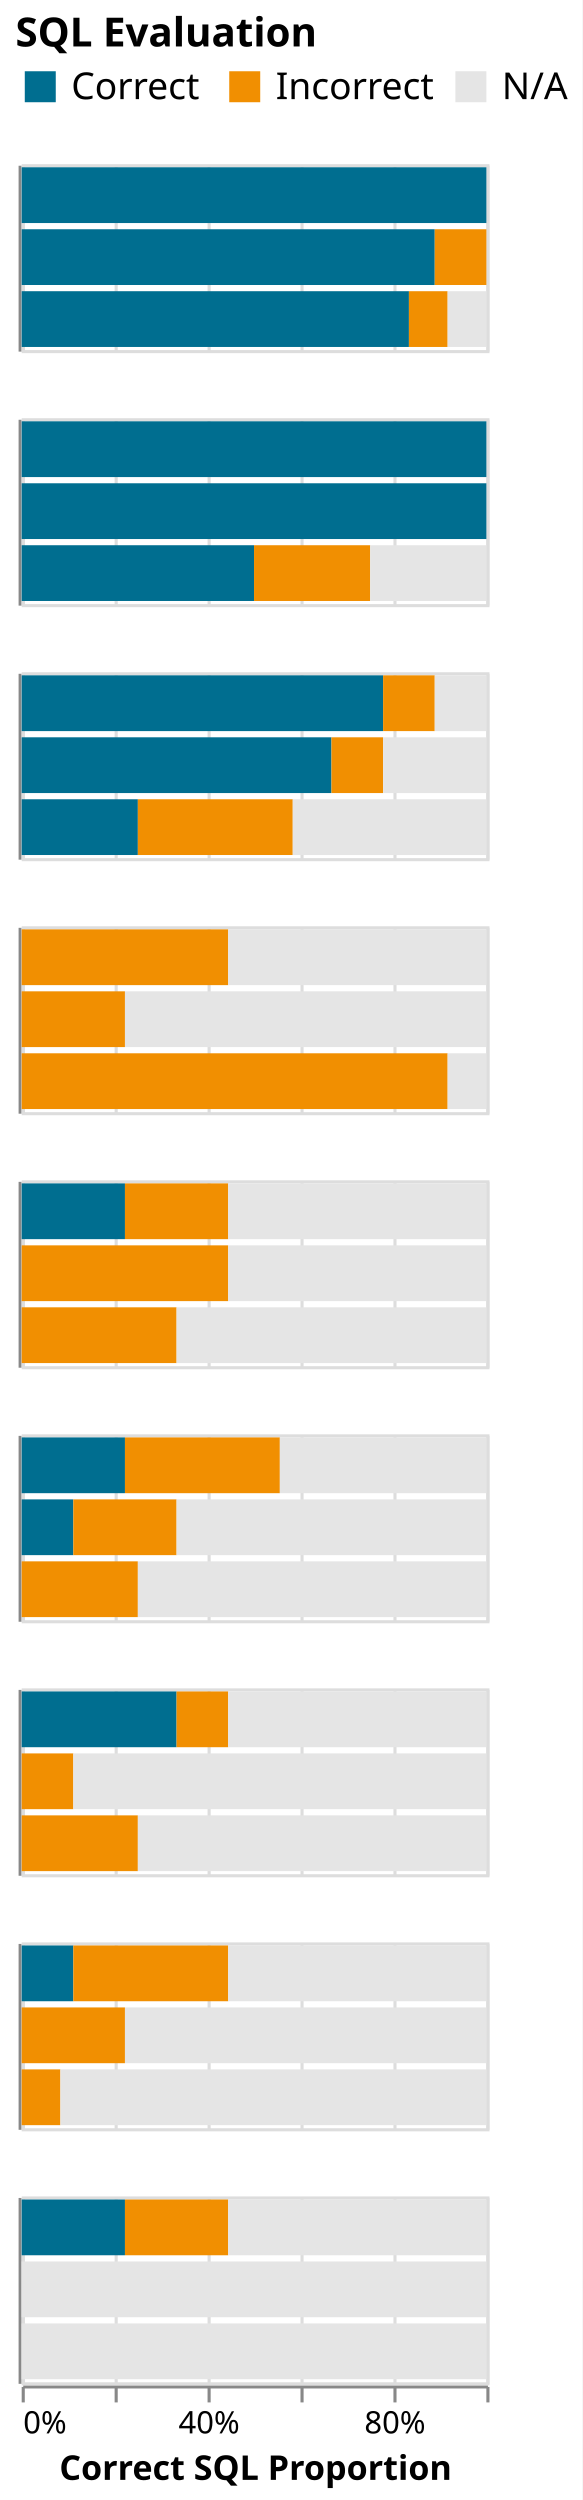
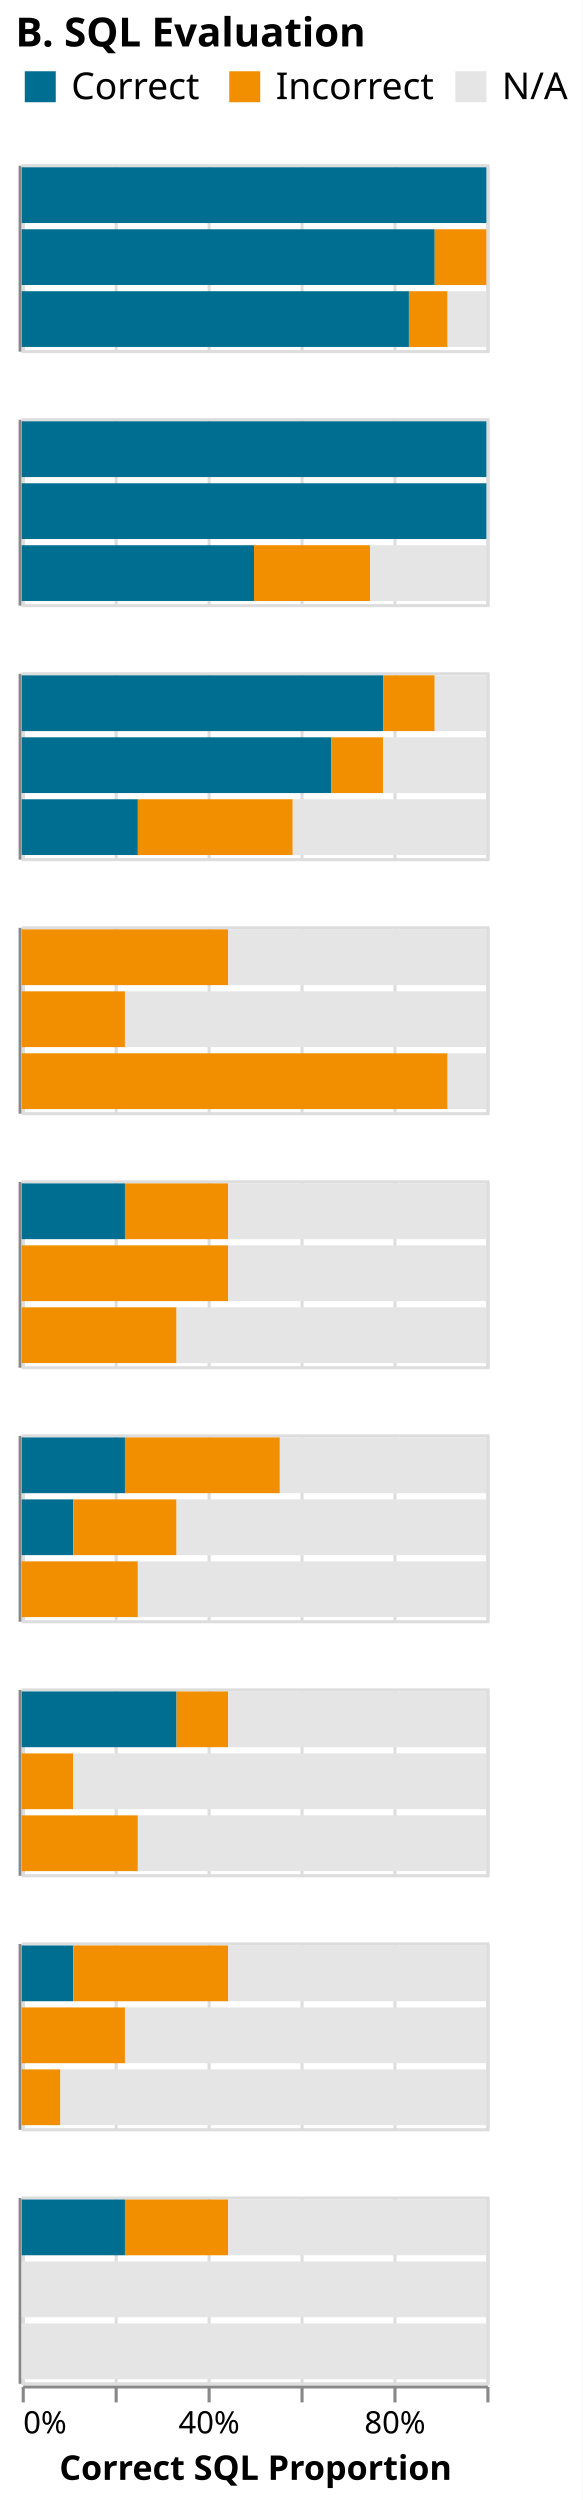
<svg xmlns="http://www.w3.org/2000/svg" version="1.1" class="marks" width="188" height="807" viewBox="0 0 188 807">
  <rect width="188" height="807" fill="white" />
  <g fill="none" stroke-miterlimit="10" transform="translate(7,53)">
    <g class="mark-group role-frame root" role="graphics-object" aria-roledescription="group mark container">
      <g transform="translate(0,0)">
        <path class="background" aria-hidden="true" d="M0,0h0v0h0Z" />
        <g>
          <g class="mark-group role-row-header row_header" role="graphics-object" aria-roledescription="group mark container">
            <g transform="translate(-1,0)">
              <path class="background" aria-hidden="true" d="M0,0h0v60h0Z" />
              <g>
                <g class="mark-group role-axis" role="graphics-symbol" aria-roledescription="axis" aria-label="Y-axis for a discrete scale with 3 values: Easy, Medium, Hard">
                  <g transform="translate(0.5,0.5)">
                    <path class="background" aria-hidden="true" d="M0,0h0v0h0Z" pointer-events="none" />
                    <g>
                      <g class="mark-rule role-axis-tick" pointer-events="none">
                        <line transform="translate(0,10)" x2="0" y2="0" stroke="#888" stroke-width="1" opacity="1" />
                        <line transform="translate(0,30)" x2="0" y2="0" stroke="#888" stroke-width="1" opacity="1" />
                        <line transform="translate(0,50)" x2="0" y2="0" stroke="#888" stroke-width="1" opacity="1" />
                      </g>
                      <g class="mark-rule role-axis-domain" pointer-events="none">
                        <line transform="translate(0,0)" x2="0" y2="60" stroke="#888" stroke-width="1" opacity="1" />
                      </g>
                    </g>
                    <path class="foreground" aria-hidden="true" d="" pointer-events="none" display="none" />
                  </g>
                </g>
              </g>
              <path class="foreground" aria-hidden="true" d="" display="none" />
            </g>
            <g transform="translate(-1,82)">
              <path class="background" aria-hidden="true" d="M0,0h0v60h0Z" />
              <g>
                <g class="mark-group role-axis" role="graphics-symbol" aria-roledescription="axis" aria-label="Y-axis for a discrete scale with 3 values: Easy, Medium, Hard">
                  <g transform="translate(0.5,0.5)">
                    <path class="background" aria-hidden="true" d="M0,0h0v0h0Z" pointer-events="none" />
                    <g>
                      <g class="mark-rule role-axis-tick" pointer-events="none">
                        <line transform="translate(0,10)" x2="0" y2="0" stroke="#888" stroke-width="1" opacity="1" />
                        <line transform="translate(0,30)" x2="0" y2="0" stroke="#888" stroke-width="1" opacity="1" />
                        <line transform="translate(0,50)" x2="0" y2="0" stroke="#888" stroke-width="1" opacity="1" />
                      </g>
                      <g class="mark-rule role-axis-domain" pointer-events="none">
                        <line transform="translate(0,0)" x2="0" y2="60" stroke="#888" stroke-width="1" opacity="1" />
                      </g>
                    </g>
                    <path class="foreground" aria-hidden="true" d="" pointer-events="none" display="none" />
                  </g>
                </g>
              </g>
              <path class="foreground" aria-hidden="true" d="" display="none" />
            </g>
            <g transform="translate(-1,164)">
              <path class="background" aria-hidden="true" d="M0,0h0v60h0Z" />
              <g>
                <g class="mark-group role-axis" role="graphics-symbol" aria-roledescription="axis" aria-label="Y-axis for a discrete scale with 3 values: Easy, Medium, Hard">
                  <g transform="translate(0.5,0.5)">
                    <path class="background" aria-hidden="true" d="M0,0h0v0h0Z" pointer-events="none" />
                    <g>
                      <g class="mark-rule role-axis-tick" pointer-events="none">
                        <line transform="translate(0,10)" x2="0" y2="0" stroke="#888" stroke-width="1" opacity="1" />
                        <line transform="translate(0,30)" x2="0" y2="0" stroke="#888" stroke-width="1" opacity="1" />
                        <line transform="translate(0,50)" x2="0" y2="0" stroke="#888" stroke-width="1" opacity="1" />
                      </g>
                      <g class="mark-rule role-axis-domain" pointer-events="none">
                        <line transform="translate(0,0)" x2="0" y2="60" stroke="#888" stroke-width="1" opacity="1" />
                      </g>
                    </g>
                    <path class="foreground" aria-hidden="true" d="" pointer-events="none" display="none" />
                  </g>
                </g>
              </g>
              <path class="foreground" aria-hidden="true" d="" display="none" />
            </g>
            <g transform="translate(-1,246)">
              <path class="background" aria-hidden="true" d="M0,0h0v60h0Z" />
              <g>
                <g class="mark-group role-axis" role="graphics-symbol" aria-roledescription="axis" aria-label="Y-axis for a discrete scale with 3 values: Easy, Medium, Hard">
                  <g transform="translate(0.5,0.5)">
                    <path class="background" aria-hidden="true" d="M0,0h0v0h0Z" pointer-events="none" />
                    <g>
                      <g class="mark-rule role-axis-tick" pointer-events="none">
                        <line transform="translate(0,10)" x2="0" y2="0" stroke="#888" stroke-width="1" opacity="1" />
                        <line transform="translate(0,30)" x2="0" y2="0" stroke="#888" stroke-width="1" opacity="1" />
                        <line transform="translate(0,50)" x2="0" y2="0" stroke="#888" stroke-width="1" opacity="1" />
                      </g>
                      <g class="mark-rule role-axis-domain" pointer-events="none">
                        <line transform="translate(0,0)" x2="0" y2="60" stroke="#888" stroke-width="1" opacity="1" />
                      </g>
                    </g>
                    <path class="foreground" aria-hidden="true" d="" pointer-events="none" display="none" />
                  </g>
                </g>
              </g>
              <path class="foreground" aria-hidden="true" d="" display="none" />
            </g>
            <g transform="translate(-1,328)">
              <path class="background" aria-hidden="true" d="M0,0h0v60h0Z" />
              <g>
                <g class="mark-group role-axis" role="graphics-symbol" aria-roledescription="axis" aria-label="Y-axis for a discrete scale with 3 values: Easy, Medium, Hard">
                  <g transform="translate(0.5,0.5)">
                    <path class="background" aria-hidden="true" d="M0,0h0v0h0Z" pointer-events="none" />
                    <g>
                      <g class="mark-rule role-axis-tick" pointer-events="none">
                        <line transform="translate(0,10)" x2="0" y2="0" stroke="#888" stroke-width="1" opacity="1" />
                        <line transform="translate(0,30)" x2="0" y2="0" stroke="#888" stroke-width="1" opacity="1" />
                        <line transform="translate(0,50)" x2="0" y2="0" stroke="#888" stroke-width="1" opacity="1" />
                      </g>
                      <g class="mark-rule role-axis-domain" pointer-events="none">
                        <line transform="translate(0,0)" x2="0" y2="60" stroke="#888" stroke-width="1" opacity="1" />
                      </g>
                    </g>
                    <path class="foreground" aria-hidden="true" d="" pointer-events="none" display="none" />
                  </g>
                </g>
              </g>
              <path class="foreground" aria-hidden="true" d="" display="none" />
            </g>
            <g transform="translate(-1,410)">
              <path class="background" aria-hidden="true" d="M0,0h0v60h0Z" />
              <g>
                <g class="mark-group role-axis" role="graphics-symbol" aria-roledescription="axis" aria-label="Y-axis for a discrete scale with 3 values: Easy, Medium, Hard">
                  <g transform="translate(0.5,0.5)">
                    <path class="background" aria-hidden="true" d="M0,0h0v0h0Z" pointer-events="none" />
                    <g>
                      <g class="mark-rule role-axis-tick" pointer-events="none">
                        <line transform="translate(0,10)" x2="0" y2="0" stroke="#888" stroke-width="1" opacity="1" />
                        <line transform="translate(0,30)" x2="0" y2="0" stroke="#888" stroke-width="1" opacity="1" />
                        <line transform="translate(0,50)" x2="0" y2="0" stroke="#888" stroke-width="1" opacity="1" />
                      </g>
                      <g class="mark-rule role-axis-domain" pointer-events="none">
                        <line transform="translate(0,0)" x2="0" y2="60" stroke="#888" stroke-width="1" opacity="1" />
                      </g>
                    </g>
                    <path class="foreground" aria-hidden="true" d="" pointer-events="none" display="none" />
                  </g>
                </g>
              </g>
              <path class="foreground" aria-hidden="true" d="" display="none" />
            </g>
            <g transform="translate(-1,492)">
              <path class="background" aria-hidden="true" d="M0,0h0v60h0Z" />
              <g>
                <g class="mark-group role-axis" role="graphics-symbol" aria-roledescription="axis" aria-label="Y-axis for a discrete scale with 3 values: Easy, Medium, Hard">
                  <g transform="translate(0.5,0.5)">
                    <path class="background" aria-hidden="true" d="M0,0h0v0h0Z" pointer-events="none" />
                    <g>
                      <g class="mark-rule role-axis-tick" pointer-events="none">
                        <line transform="translate(0,10)" x2="0" y2="0" stroke="#888" stroke-width="1" opacity="1" />
                        <line transform="translate(0,30)" x2="0" y2="0" stroke="#888" stroke-width="1" opacity="1" />
                        <line transform="translate(0,50)" x2="0" y2="0" stroke="#888" stroke-width="1" opacity="1" />
                      </g>
                      <g class="mark-rule role-axis-domain" pointer-events="none">
                        <line transform="translate(0,0)" x2="0" y2="60" stroke="#888" stroke-width="1" opacity="1" />
                      </g>
                    </g>
                    <path class="foreground" aria-hidden="true" d="" pointer-events="none" display="none" />
                  </g>
                </g>
              </g>
              <path class="foreground" aria-hidden="true" d="" display="none" />
            </g>
            <g transform="translate(-1,574)">
              <path class="background" aria-hidden="true" d="M0,0h0v60h0Z" />
              <g>
                <g class="mark-group role-axis" role="graphics-symbol" aria-roledescription="axis" aria-label="Y-axis for a discrete scale with 3 values: Easy, Medium, Hard">
                  <g transform="translate(0.5,0.5)">
                    <path class="background" aria-hidden="true" d="M0,0h0v0h0Z" pointer-events="none" />
                    <g>
                      <g class="mark-rule role-axis-tick" pointer-events="none">
                        <line transform="translate(0,10)" x2="0" y2="0" stroke="#888" stroke-width="1" opacity="1" />
                        <line transform="translate(0,30)" x2="0" y2="0" stroke="#888" stroke-width="1" opacity="1" />
                        <line transform="translate(0,50)" x2="0" y2="0" stroke="#888" stroke-width="1" opacity="1" />
                      </g>
                      <g class="mark-rule role-axis-domain" pointer-events="none">
                        <line transform="translate(0,0)" x2="0" y2="60" stroke="#888" stroke-width="1" opacity="1" />
                      </g>
                    </g>
                    <path class="foreground" aria-hidden="true" d="" pointer-events="none" display="none" />
                  </g>
                </g>
              </g>
              <path class="foreground" aria-hidden="true" d="" display="none" />
            </g>
            <g transform="translate(-1,656)">
              <path class="background" aria-hidden="true" d="M0,0h0v60h0Z" />
              <g>
                <g class="mark-group role-axis" role="graphics-symbol" aria-roledescription="axis" aria-label="Y-axis for a discrete scale with 3 values: Easy, Medium, Hard">
                  <g transform="translate(0.5,0.5)">
                    <path class="background" aria-hidden="true" d="M0,0h0v0h0Z" pointer-events="none" />
                    <g>
                      <g class="mark-rule role-axis-tick" pointer-events="none">
                        <line transform="translate(0,10)" x2="0" y2="0" stroke="#888" stroke-width="1" opacity="1" />
                        <line transform="translate(0,30)" x2="0" y2="0" stroke="#888" stroke-width="1" opacity="1" />
                        <line transform="translate(0,50)" x2="0" y2="0" stroke="#888" stroke-width="1" opacity="1" />
                      </g>
                      <g class="mark-rule role-axis-domain" pointer-events="none">
                        <line transform="translate(0,0)" x2="0" y2="60" stroke="#888" stroke-width="1" opacity="1" />
                      </g>
                    </g>
                    <path class="foreground" aria-hidden="true" d="" pointer-events="none" display="none" />
                  </g>
                </g>
              </g>
              <path class="foreground" aria-hidden="true" d="" display="none" />
            </g>
          </g>
          <g class="mark-group role-column-footer column_footer" role="graphics-object" aria-roledescription="group mark container">
            <g transform="translate(0,717)">
              <path class="background" aria-hidden="true" d="M0,0h150v0h-150Z" />
              <g>
                <g class="mark-group role-axis" role="graphics-symbol" aria-roledescription="axis" aria-label="X-axis titled 'Correct SQL Proportion' for a linear scale with values from 0% to 100%">
                  <g transform="translate(0.5,0.5)">
                    <path class="background" aria-hidden="true" d="M0,0h0v0h0Z" pointer-events="none" />
                    <g>
                      <g class="mark-rule role-axis-tick" pointer-events="none">
                        <line transform="translate(0,0)" x2="0" y2="5" stroke="#888" stroke-width="1" opacity="1" />
                        <line transform="translate(30,0)" x2="0" y2="5" stroke="#888" stroke-width="1" opacity="1" />
                        <line transform="translate(60,0)" x2="0" y2="5" stroke="#888" stroke-width="1" opacity="1" />
                        <line transform="translate(90,0)" x2="0" y2="5" stroke="#888" stroke-width="1" opacity="1" />
                        <line transform="translate(120,0)" x2="0" y2="5" stroke="#888" stroke-width="1" opacity="1" />
                        <line transform="translate(150,0)" x2="0" y2="5" stroke="#888" stroke-width="1" opacity="1" />
                      </g>
                      <g class="mark-text role-axis-label" pointer-events="none">
                        <text text-anchor="start" transform="translate(0,15)" font-family="sans-serif" font-size="10px" fill="#000" opacity="1">0%</text>
                        <text text-anchor="middle" transform="translate(30,15)" font-family="sans-serif" font-size="10px" fill="#000" opacity="0">20%</text>
                        <text text-anchor="middle" transform="translate(60,15)" font-family="sans-serif" font-size="10px" fill="#000" opacity="1">40%</text>
                        <text text-anchor="middle" transform="translate(90,15)" font-family="sans-serif" font-size="10px" fill="#000" opacity="0">60%</text>
                        <text text-anchor="middle" transform="translate(120,15)" font-family="sans-serif" font-size="10px" fill="#000" opacity="1">80%</text>
                        <text text-anchor="end" transform="translate(150,15)" font-family="sans-serif" font-size="10px" fill="#000" opacity="0">100%</text>
                      </g>
                      <g class="mark-rule role-axis-domain" pointer-events="none">
                        <line transform="translate(0,0)" x2="150" y2="0" stroke="#888" stroke-width="1" opacity="1" />
                      </g>
                      <g class="mark-text role-axis-title" pointer-events="none">
                        <text text-anchor="middle" transform="translate(75,30)" font-family="sans-serif" font-size="11px" font-weight="bold" fill="#000" opacity="1">Correct SQL Proportion</text>
                      </g>
                    </g>
                    <path class="foreground" aria-hidden="true" d="" pointer-events="none" display="none" />
                  </g>
                </g>
              </g>
              <path class="foreground" aria-hidden="true" d="" display="none" />
            </g>
          </g>
          <g class="mark-group role-scope cell" role="graphics-object" aria-roledescription="group mark container">
            <g transform="translate(0,0)">
              <path class="background" aria-hidden="true" d="M0.5,0.5h150v60h-150Z" stroke="#ddd" />
              <g>
                <g class="mark-group role-axis" aria-hidden="true">
                  <g transform="translate(0.5,60.5)">
                    <path class="background" aria-hidden="true" d="M0,0h0v0h0Z" pointer-events="none" />
                    <g>
                      <g class="mark-rule role-axis-grid" pointer-events="none">
                        <line transform="translate(0,0)" x2="0" y2="-60" stroke="#ddd" stroke-width="1" opacity="1" />
                        <line transform="translate(30,0)" x2="0" y2="-60" stroke="#ddd" stroke-width="1" opacity="1" />
                        <line transform="translate(60,0)" x2="0" y2="-60" stroke="#ddd" stroke-width="1" opacity="1" />
                        <line transform="translate(90,0)" x2="0" y2="-60" stroke="#ddd" stroke-width="1" opacity="1" />
                        <line transform="translate(120,0)" x2="0" y2="-60" stroke="#ddd" stroke-width="1" opacity="1" />
                        <line transform="translate(150,0)" x2="0" y2="-60" stroke="#ddd" stroke-width="1" opacity="1" />
                      </g>
                    </g>
                    <path class="foreground" aria-hidden="true" d="" pointer-events="none" display="none" />
                  </g>
                </g>
                <g class="mark-rect role-mark child_marks" role="graphics-object" aria-roledescription="rect mark container">
                  <path aria-label="Correct SQL Proportion: 100%; difficulty: Easy; sql_evaluation: Correct" role="graphics-symbol" aria-roledescription="bar" d="M0,1h150v18h-150Z" fill="#006e90" opacity="1" />
                  <path aria-label="Correct SQL Proportion: 83%; difficulty: Hard; sql_evaluation: Correct" role="graphics-symbol" aria-roledescription="bar" d="M0,41h125v18h-125Z" fill="#006e90" opacity="1" />
                  <path aria-label="Correct SQL Proportion: 8%; difficulty: Hard; sql_evaluation: Incorrect" role="graphics-symbol" aria-roledescription="bar" d="M125,41h12.5v18h-12.5Z" fill="#f18f01" opacity="1" />
                  <path aria-label="Correct SQL Proportion: 8%; difficulty: Hard; sql_evaluation: N/A" role="graphics-symbol" aria-roledescription="bar" d="M137.5,41h12.5v18h-12.5Z" fill="#e5e5e5" opacity="1" />
                  <path aria-label="Correct SQL Proportion: 89%; difficulty: Medium; sql_evaluation: Correct" role="graphics-symbol" aria-roledescription="bar" d="M0,21h133.333v18h-133.333Z" fill="#006e90" opacity="1" />
                  <path aria-label="Correct SQL Proportion: 11%; difficulty: Medium; sql_evaluation: Incorrect" role="graphics-symbol" aria-roledescription="bar" d="M133.333,21h16.667v18h-16.667Z" fill="#f18f01" opacity="1" />
                </g>
              </g>
              <path class="foreground" aria-hidden="true" d="" display="none" />
            </g>
            <g transform="translate(0,82)">
              <path class="background" aria-hidden="true" d="M0.5,0.5h150v60h-150Z" stroke="#ddd" />
              <g>
                <g class="mark-group role-axis" aria-hidden="true">
                  <g transform="translate(0.5,60.5)">
                    <path class="background" aria-hidden="true" d="M0,0h0v0h0Z" pointer-events="none" />
                    <g>
                      <g class="mark-rule role-axis-grid" pointer-events="none">
                        <line transform="translate(0,0)" x2="0" y2="-60" stroke="#ddd" stroke-width="1" opacity="1" />
                        <line transform="translate(30,0)" x2="0" y2="-60" stroke="#ddd" stroke-width="1" opacity="1" />
                        <line transform="translate(60,0)" x2="0" y2="-60" stroke="#ddd" stroke-width="1" opacity="1" />
                        <line transform="translate(90,0)" x2="0" y2="-60" stroke="#ddd" stroke-width="1" opacity="1" />
                        <line transform="translate(120,0)" x2="0" y2="-60" stroke="#ddd" stroke-width="1" opacity="1" />
                        <line transform="translate(150,0)" x2="0" y2="-60" stroke="#ddd" stroke-width="1" opacity="1" />
                      </g>
                    </g>
                    <path class="foreground" aria-hidden="true" d="" pointer-events="none" display="none" />
                  </g>
                </g>
                <g class="mark-rect role-mark child_marks" role="graphics-object" aria-roledescription="rect mark container">
                  <path aria-label="Correct SQL Proportion: 100%; difficulty: Easy; sql_evaluation: Correct" role="graphics-symbol" aria-roledescription="bar" d="M0,1h150v18h-150Z" fill="#006e90" opacity="1" />
                  <path aria-label="Correct SQL Proportion: 50%; difficulty: Hard; sql_evaluation: Correct" role="graphics-symbol" aria-roledescription="bar" d="M0,41h75v18h-75Z" fill="#006e90" opacity="1" />
                  <path aria-label="Correct SQL Proportion: 25%; difficulty: Hard; sql_evaluation: Incorrect" role="graphics-symbol" aria-roledescription="bar" d="M75,41h37.5v18h-37.5Z" fill="#f18f01" opacity="1" />
                  <path aria-label="Correct SQL Proportion: 25%; difficulty: Hard; sql_evaluation: N/A" role="graphics-symbol" aria-roledescription="bar" d="M112.5,41h37.5v18h-37.5Z" fill="#e5e5e5" opacity="1" />
                  <path aria-label="Correct SQL Proportion: 100%; difficulty: Medium; sql_evaluation: Correct" role="graphics-symbol" aria-roledescription="bar" d="M0,21h150v18h-150Z" fill="#006e90" opacity="1" />
                </g>
              </g>
              <path class="foreground" aria-hidden="true" d="" display="none" />
            </g>
            <g transform="translate(0,164)">
              <path class="background" aria-hidden="true" d="M0.5,0.5h150v60h-150Z" stroke="#ddd" />
              <g>
                <g class="mark-group role-axis" aria-hidden="true">
                  <g transform="translate(0.5,60.5)">
                    <path class="background" aria-hidden="true" d="M0,0h0v0h0Z" pointer-events="none" />
                    <g>
                      <g class="mark-rule role-axis-grid" pointer-events="none">
                        <line transform="translate(0,0)" x2="0" y2="-60" stroke="#ddd" stroke-width="1" opacity="1" />
                        <line transform="translate(30,0)" x2="0" y2="-60" stroke="#ddd" stroke-width="1" opacity="1" />
                        <line transform="translate(60,0)" x2="0" y2="-60" stroke="#ddd" stroke-width="1" opacity="1" />
                        <line transform="translate(90,0)" x2="0" y2="-60" stroke="#ddd" stroke-width="1" opacity="1" />
                        <line transform="translate(120,0)" x2="0" y2="-60" stroke="#ddd" stroke-width="1" opacity="1" />
                        <line transform="translate(150,0)" x2="0" y2="-60" stroke="#ddd" stroke-width="1" opacity="1" />
                      </g>
                    </g>
                    <path class="foreground" aria-hidden="true" d="" pointer-events="none" display="none" />
                  </g>
                </g>
                <g class="mark-rect role-mark child_marks" role="graphics-object" aria-roledescription="rect mark container">
                  <path aria-label="Correct SQL Proportion: 78%; difficulty: Easy; sql_evaluation: Correct" role="graphics-symbol" aria-roledescription="bar" d="M0,1h116.667v18h-116.667Z" fill="#006e90" opacity="1" />
                  <path aria-label="Correct SQL Proportion: 11%; difficulty: Easy; sql_evaluation: Incorrect" role="graphics-symbol" aria-roledescription="bar" d="M116.667,1h16.667v18h-16.667Z" fill="#f18f01" opacity="1" />
                  <path aria-label="Correct SQL Proportion: 11%; difficulty: Easy; sql_evaluation: N/A" role="graphics-symbol" aria-roledescription="bar" d="M133.333,1h16.667v18h-16.667Z" fill="#e5e5e5" opacity="1" />
                  <path aria-label="Correct SQL Proportion: 25%; difficulty: Hard; sql_evaluation: Correct" role="graphics-symbol" aria-roledescription="bar" d="M0,41h37.5v18h-37.5Z" fill="#006e90" opacity="1" />
                  <path aria-label="Correct SQL Proportion: 33%; difficulty: Hard; sql_evaluation: Incorrect" role="graphics-symbol" aria-roledescription="bar" d="M37.5,41h50v18h-50Z" fill="#f18f01" opacity="1" />
                  <path aria-label="Correct SQL Proportion: 42%; difficulty: Hard; sql_evaluation: N/A" role="graphics-symbol" aria-roledescription="bar" d="M87.5,41h62.5v18h-62.5Z" fill="#e5e5e5" opacity="1" />
                  <path aria-label="Correct SQL Proportion: 67%; difficulty: Medium; sql_evaluation: Correct" role="graphics-symbol" aria-roledescription="bar" d="M0,21h100v18h-100Z" fill="#006e90" opacity="1" />
                  <path aria-label="Correct SQL Proportion: 11%; difficulty: Medium; sql_evaluation: Incorrect" role="graphics-symbol" aria-roledescription="bar" d="M100,21h16.667v18h-16.667Z" fill="#f18f01" opacity="1" />
                  <path aria-label="Correct SQL Proportion: 22%; difficulty: Medium; sql_evaluation: N/A" role="graphics-symbol" aria-roledescription="bar" d="M116.667,21h33.333v18h-33.333Z" fill="#e5e5e5" opacity="1" />
                </g>
              </g>
              <path class="foreground" aria-hidden="true" d="" display="none" />
            </g>
            <g transform="translate(0,246)">
              <path class="background" aria-hidden="true" d="M0.5,0.5h150v60h-150Z" stroke="#ddd" />
              <g>
                <g class="mark-group role-axis" aria-hidden="true">
                  <g transform="translate(0.5,60.5)">
                    <path class="background" aria-hidden="true" d="M0,0h0v0h0Z" pointer-events="none" />
                    <g>
                      <g class="mark-rule role-axis-grid" pointer-events="none">
                        <line transform="translate(0,0)" x2="0" y2="-60" stroke="#ddd" stroke-width="1" opacity="1" />
                        <line transform="translate(30,0)" x2="0" y2="-60" stroke="#ddd" stroke-width="1" opacity="1" />
                        <line transform="translate(60,0)" x2="0" y2="-60" stroke="#ddd" stroke-width="1" opacity="1" />
                        <line transform="translate(90,0)" x2="0" y2="-60" stroke="#ddd" stroke-width="1" opacity="1" />
                        <line transform="translate(120,0)" x2="0" y2="-60" stroke="#ddd" stroke-width="1" opacity="1" />
                        <line transform="translate(150,0)" x2="0" y2="-60" stroke="#ddd" stroke-width="1" opacity="1" />
                      </g>
                    </g>
                    <path class="foreground" aria-hidden="true" d="" pointer-events="none" display="none" />
                  </g>
                </g>
                <g class="mark-rect role-mark child_marks" role="graphics-object" aria-roledescription="rect mark container">
                  <path aria-label="Correct SQL Proportion: 44%; difficulty: Easy; sql_evaluation: Incorrect" role="graphics-symbol" aria-roledescription="bar" d="M0,1h66.667v18h-66.667Z" fill="#f18f01" opacity="1" />
                  <path aria-label="Correct SQL Proportion: 56%; difficulty: Easy; sql_evaluation: N/A" role="graphics-symbol" aria-roledescription="bar" d="M66.667,1h83.333v18h-83.333Z" fill="#e5e5e5" opacity="1" />
                  <path aria-label="Correct SQL Proportion: 92%; difficulty: Hard; sql_evaluation: Incorrect" role="graphics-symbol" aria-roledescription="bar" d="M0,41h137.5v18h-137.5Z" fill="#f18f01" opacity="1" />
                  <path aria-label="Correct SQL Proportion: 8%; difficulty: Hard; sql_evaluation: N/A" role="graphics-symbol" aria-roledescription="bar" d="M137.5,41h12.5v18h-12.5Z" fill="#e5e5e5" opacity="1" />
                  <path aria-label="Correct SQL Proportion: 22%; difficulty: Medium; sql_evaluation: Incorrect" role="graphics-symbol" aria-roledescription="bar" d="M0,21h33.333v18h-33.333Z" fill="#f18f01" opacity="1" />
                  <path aria-label="Correct SQL Proportion: 78%; difficulty: Medium; sql_evaluation: N/A" role="graphics-symbol" aria-roledescription="bar" d="M33.333,21h116.667v18h-116.667Z" fill="#e5e5e5" opacity="1" />
                </g>
              </g>
              <path class="foreground" aria-hidden="true" d="" display="none" />
            </g>
            <g transform="translate(0,328)">
              <path class="background" aria-hidden="true" d="M0.5,0.5h150v60h-150Z" stroke="#ddd" />
              <g>
                <g class="mark-group role-axis" aria-hidden="true">
                  <g transform="translate(0.5,60.5)">
                    <path class="background" aria-hidden="true" d="M0,0h0v0h0Z" pointer-events="none" />
                    <g>
                      <g class="mark-rule role-axis-grid" pointer-events="none">
                        <line transform="translate(0,0)" x2="0" y2="-60" stroke="#ddd" stroke-width="1" opacity="1" />
                        <line transform="translate(30,0)" x2="0" y2="-60" stroke="#ddd" stroke-width="1" opacity="1" />
                        <line transform="translate(60,0)" x2="0" y2="-60" stroke="#ddd" stroke-width="1" opacity="1" />
                        <line transform="translate(90,0)" x2="0" y2="-60" stroke="#ddd" stroke-width="1" opacity="1" />
                        <line transform="translate(120,0)" x2="0" y2="-60" stroke="#ddd" stroke-width="1" opacity="1" />
                        <line transform="translate(150,0)" x2="0" y2="-60" stroke="#ddd" stroke-width="1" opacity="1" />
                      </g>
                    </g>
                    <path class="foreground" aria-hidden="true" d="" pointer-events="none" display="none" />
                  </g>
                </g>
                <g class="mark-rect role-mark child_marks" role="graphics-object" aria-roledescription="rect mark container">
                  <path aria-label="Correct SQL Proportion: 22%; difficulty: Easy; sql_evaluation: Correct" role="graphics-symbol" aria-roledescription="bar" d="M0,1h33.333v18h-33.333Z" fill="#006e90" opacity="1" />
                  <path aria-label="Correct SQL Proportion: 22%; difficulty: Easy; sql_evaluation: Incorrect" role="graphics-symbol" aria-roledescription="bar" d="M33.333,1h33.333v18h-33.333Z" fill="#f18f01" opacity="1" />
                  <path aria-label="Correct SQL Proportion: 56%; difficulty: Easy; sql_evaluation: N/A" role="graphics-symbol" aria-roledescription="bar" d="M66.667,1h83.333v18h-83.333Z" fill="#e5e5e5" opacity="1" />
                  <path aria-label="Correct SQL Proportion: 33%; difficulty: Hard; sql_evaluation: Incorrect" role="graphics-symbol" aria-roledescription="bar" d="M0,41h50v18h-50Z" fill="#f18f01" opacity="1" />
                  <path aria-label="Correct SQL Proportion: 67%; difficulty: Hard; sql_evaluation: N/A" role="graphics-symbol" aria-roledescription="bar" d="M50,41h100v18h-100Z" fill="#e5e5e5" opacity="1" />
                  <path aria-label="Correct SQL Proportion: 44%; difficulty: Medium; sql_evaluation: Incorrect" role="graphics-symbol" aria-roledescription="bar" d="M0,21h66.667v18h-66.667Z" fill="#f18f01" opacity="1" />
                  <path aria-label="Correct SQL Proportion: 56%; difficulty: Medium; sql_evaluation: N/A" role="graphics-symbol" aria-roledescription="bar" d="M66.667,21h83.333v18h-83.333Z" fill="#e5e5e5" opacity="1" />
                </g>
              </g>
              <path class="foreground" aria-hidden="true" d="" display="none" />
            </g>
            <g transform="translate(0,410)">
              <path class="background" aria-hidden="true" d="M0.5,0.5h150v60h-150Z" stroke="#ddd" />
              <g>
                <g class="mark-group role-axis" aria-hidden="true">
                  <g transform="translate(0.5,60.5)">
                    <path class="background" aria-hidden="true" d="M0,0h0v0h0Z" pointer-events="none" />
                    <g>
                      <g class="mark-rule role-axis-grid" pointer-events="none">
                        <line transform="translate(0,0)" x2="0" y2="-60" stroke="#ddd" stroke-width="1" opacity="1" />
                        <line transform="translate(30,0)" x2="0" y2="-60" stroke="#ddd" stroke-width="1" opacity="1" />
                        <line transform="translate(60,0)" x2="0" y2="-60" stroke="#ddd" stroke-width="1" opacity="1" />
                        <line transform="translate(90,0)" x2="0" y2="-60" stroke="#ddd" stroke-width="1" opacity="1" />
                        <line transform="translate(120,0)" x2="0" y2="-60" stroke="#ddd" stroke-width="1" opacity="1" />
                        <line transform="translate(150,0)" x2="0" y2="-60" stroke="#ddd" stroke-width="1" opacity="1" />
                      </g>
                    </g>
                    <path class="foreground" aria-hidden="true" d="" pointer-events="none" display="none" />
                  </g>
                </g>
                <g class="mark-rect role-mark child_marks" role="graphics-object" aria-roledescription="rect mark container">
                  <path aria-label="Correct SQL Proportion: 22%; difficulty: Easy; sql_evaluation: Correct" role="graphics-symbol" aria-roledescription="bar" d="M0,1h33.333v18h-33.333Z" fill="#006e90" opacity="1" />
                  <path aria-label="Correct SQL Proportion: 33%; difficulty: Easy; sql_evaluation: Incorrect" role="graphics-symbol" aria-roledescription="bar" d="M33.333,1h50v18h-50Z" fill="#f18f01" opacity="1" />
                  <path aria-label="Correct SQL Proportion: 44%; difficulty: Easy; sql_evaluation: N/A" role="graphics-symbol" aria-roledescription="bar" d="M83.333,1h66.667v18h-66.667Z" fill="#e5e5e5" opacity="1" />
                  <path aria-label="Correct SQL Proportion: 25%; difficulty: Hard; sql_evaluation: Incorrect" role="graphics-symbol" aria-roledescription="bar" d="M0,41h37.5v18h-37.5Z" fill="#f18f01" opacity="1" />
                  <path aria-label="Correct SQL Proportion: 75%; difficulty: Hard; sql_evaluation: N/A" role="graphics-symbol" aria-roledescription="bar" d="M37.5,41h112.5v18h-112.5Z" fill="#e5e5e5" opacity="1" />
                  <path aria-label="Correct SQL Proportion: 11%; difficulty: Medium; sql_evaluation: Correct" role="graphics-symbol" aria-roledescription="bar" d="M0,21h16.667v18h-16.667Z" fill="#006e90" opacity="1" />
                  <path aria-label="Correct SQL Proportion: 22%; difficulty: Medium; sql_evaluation: Incorrect" role="graphics-symbol" aria-roledescription="bar" d="M16.667,21h33.333v18h-33.333Z" fill="#f18f01" opacity="1" />
                  <path aria-label="Correct SQL Proportion: 67%; difficulty: Medium; sql_evaluation: N/A" role="graphics-symbol" aria-roledescription="bar" d="M50,21h100v18h-100Z" fill="#e5e5e5" opacity="1" />
                </g>
              </g>
              <path class="foreground" aria-hidden="true" d="" display="none" />
            </g>
            <g transform="translate(0,492)">
              <path class="background" aria-hidden="true" d="M0.5,0.5h150v60h-150Z" stroke="#ddd" />
              <g>
                <g class="mark-group role-axis" aria-hidden="true">
                  <g transform="translate(0.5,60.5)">
                    <path class="background" aria-hidden="true" d="M0,0h0v0h0Z" pointer-events="none" />
                    <g>
                      <g class="mark-rule role-axis-grid" pointer-events="none">
                        <line transform="translate(0,0)" x2="0" y2="-60" stroke="#ddd" stroke-width="1" opacity="1" />
                        <line transform="translate(30,0)" x2="0" y2="-60" stroke="#ddd" stroke-width="1" opacity="1" />
                        <line transform="translate(60,0)" x2="0" y2="-60" stroke="#ddd" stroke-width="1" opacity="1" />
                        <line transform="translate(90,0)" x2="0" y2="-60" stroke="#ddd" stroke-width="1" opacity="1" />
                        <line transform="translate(120,0)" x2="0" y2="-60" stroke="#ddd" stroke-width="1" opacity="1" />
                        <line transform="translate(150,0)" x2="0" y2="-60" stroke="#ddd" stroke-width="1" opacity="1" />
                      </g>
                    </g>
                    <path class="foreground" aria-hidden="true" d="" pointer-events="none" display="none" />
                  </g>
                </g>
                <g class="mark-rect role-mark child_marks" role="graphics-object" aria-roledescription="rect mark container">
                  <path aria-label="Correct SQL Proportion: 33%; difficulty: Easy; sql_evaluation: Correct" role="graphics-symbol" aria-roledescription="bar" d="M0,1h50v18h-50Z" fill="#006e90" opacity="1" />
                  <path aria-label="Correct SQL Proportion: 11%; difficulty: Easy; sql_evaluation: Incorrect" role="graphics-symbol" aria-roledescription="bar" d="M50,1h16.667v18h-16.667Z" fill="#f18f01" opacity="1" />
                  <path aria-label="Correct SQL Proportion: 56%; difficulty: Easy; sql_evaluation: N/A" role="graphics-symbol" aria-roledescription="bar" d="M66.667,1h83.333v18h-83.333Z" fill="#e5e5e5" opacity="1" />
                  <path aria-label="Correct SQL Proportion: 25%; difficulty: Hard; sql_evaluation: Incorrect" role="graphics-symbol" aria-roledescription="bar" d="M0,41h37.5v18h-37.5Z" fill="#f18f01" opacity="1" />
                  <path aria-label="Correct SQL Proportion: 75%; difficulty: Hard; sql_evaluation: N/A" role="graphics-symbol" aria-roledescription="bar" d="M37.5,41h112.5v18h-112.5Z" fill="#e5e5e5" opacity="1" />
                  <path aria-label="Correct SQL Proportion: 11%; difficulty: Medium; sql_evaluation: Incorrect" role="graphics-symbol" aria-roledescription="bar" d="M0,21h16.667v18h-16.667Z" fill="#f18f01" opacity="1" />
                  <path aria-label="Correct SQL Proportion: 89%; difficulty: Medium; sql_evaluation: N/A" role="graphics-symbol" aria-roledescription="bar" d="M16.667,21h133.333v18h-133.333Z" fill="#e5e5e5" opacity="1" />
                </g>
              </g>
              <path class="foreground" aria-hidden="true" d="" display="none" />
            </g>
            <g transform="translate(0,574)">
              <path class="background" aria-hidden="true" d="M0.5,0.5h150v60h-150Z" stroke="#ddd" />
              <g>
                <g class="mark-group role-axis" aria-hidden="true">
                  <g transform="translate(0.5,60.5)">
                    <path class="background" aria-hidden="true" d="M0,0h0v0h0Z" pointer-events="none" />
                    <g>
                      <g class="mark-rule role-axis-grid" pointer-events="none">
                        <line transform="translate(0,0)" x2="0" y2="-60" stroke="#ddd" stroke-width="1" opacity="1" />
                        <line transform="translate(30,0)" x2="0" y2="-60" stroke="#ddd" stroke-width="1" opacity="1" />
                        <line transform="translate(60,0)" x2="0" y2="-60" stroke="#ddd" stroke-width="1" opacity="1" />
                        <line transform="translate(90,0)" x2="0" y2="-60" stroke="#ddd" stroke-width="1" opacity="1" />
                        <line transform="translate(120,0)" x2="0" y2="-60" stroke="#ddd" stroke-width="1" opacity="1" />
                        <line transform="translate(150,0)" x2="0" y2="-60" stroke="#ddd" stroke-width="1" opacity="1" />
                      </g>
                    </g>
                    <path class="foreground" aria-hidden="true" d="" pointer-events="none" display="none" />
                  </g>
                </g>
                <g class="mark-rect role-mark child_marks" role="graphics-object" aria-roledescription="rect mark container">
                  <path aria-label="Correct SQL Proportion: 11%; difficulty: Easy; sql_evaluation: Correct" role="graphics-symbol" aria-roledescription="bar" d="M0,1h16.667v18h-16.667Z" fill="#006e90" opacity="1" />
                  <path aria-label="Correct SQL Proportion: 33%; difficulty: Easy; sql_evaluation: Incorrect" role="graphics-symbol" aria-roledescription="bar" d="M16.667,1h50v18h-50Z" fill="#f18f01" opacity="1" />
                  <path aria-label="Correct SQL Proportion: 56%; difficulty: Easy; sql_evaluation: N/A" role="graphics-symbol" aria-roledescription="bar" d="M66.667,1h83.333v18h-83.333Z" fill="#e5e5e5" opacity="1" />
                  <path aria-label="Correct SQL Proportion: 8%; difficulty: Hard; sql_evaluation: Incorrect" role="graphics-symbol" aria-roledescription="bar" d="M0,41h12.5v18h-12.5Z" fill="#f18f01" opacity="1" />
                  <path aria-label="Correct SQL Proportion: 92%; difficulty: Hard; sql_evaluation: N/A" role="graphics-symbol" aria-roledescription="bar" d="M12.5,41h137.5v18h-137.5Z" fill="#e5e5e5" opacity="1" />
                  <path aria-label="Correct SQL Proportion: 22%; difficulty: Medium; sql_evaluation: Incorrect" role="graphics-symbol" aria-roledescription="bar" d="M0,21h33.333v18h-33.333Z" fill="#f18f01" opacity="1" />
                  <path aria-label="Correct SQL Proportion: 78%; difficulty: Medium; sql_evaluation: N/A" role="graphics-symbol" aria-roledescription="bar" d="M33.333,21h116.667v18h-116.667Z" fill="#e5e5e5" opacity="1" />
                </g>
              </g>
              <path class="foreground" aria-hidden="true" d="" display="none" />
            </g>
            <g transform="translate(0,656)">
              <path class="background" aria-hidden="true" d="M0.5,0.5h150v60h-150Z" stroke="#ddd" />
              <g>
                <g class="mark-group role-axis" aria-hidden="true">
                  <g transform="translate(0.5,60.5)">
                    <path class="background" aria-hidden="true" d="M0,0h0v0h0Z" pointer-events="none" />
                    <g>
                      <g class="mark-rule role-axis-grid" pointer-events="none">
                        <line transform="translate(0,0)" x2="0" y2="-60" stroke="#ddd" stroke-width="1" opacity="1" />
                        <line transform="translate(30,0)" x2="0" y2="-60" stroke="#ddd" stroke-width="1" opacity="1" />
                        <line transform="translate(60,0)" x2="0" y2="-60" stroke="#ddd" stroke-width="1" opacity="1" />
                        <line transform="translate(90,0)" x2="0" y2="-60" stroke="#ddd" stroke-width="1" opacity="1" />
                        <line transform="translate(120,0)" x2="0" y2="-60" stroke="#ddd" stroke-width="1" opacity="1" />
                        <line transform="translate(150,0)" x2="0" y2="-60" stroke="#ddd" stroke-width="1" opacity="1" />
                      </g>
                    </g>
                    <path class="foreground" aria-hidden="true" d="" pointer-events="none" display="none" />
                  </g>
                </g>
                <g class="mark-rect role-mark child_marks" role="graphics-object" aria-roledescription="rect mark container">
                  <path aria-label="Correct SQL Proportion: 22%; difficulty: Easy; sql_evaluation: Correct" role="graphics-symbol" aria-roledescription="bar" d="M0,1h33.333v18h-33.333Z" fill="#006e90" opacity="1" />
                  <path aria-label="Correct SQL Proportion: 22%; difficulty: Easy; sql_evaluation: Incorrect" role="graphics-symbol" aria-roledescription="bar" d="M33.333,1h33.333v18h-33.333Z" fill="#f18f01" opacity="1" />
                  <path aria-label="Correct SQL Proportion: 56%; difficulty: Easy; sql_evaluation: N/A" role="graphics-symbol" aria-roledescription="bar" d="M66.667,1h83.333v18h-83.333Z" fill="#e5e5e5" opacity="1" />
                  <path aria-label="Correct SQL Proportion: 100%; difficulty: Hard; sql_evaluation: N/A" role="graphics-symbol" aria-roledescription="bar" d="M0,41h150v18h-150Z" fill="#e5e5e5" opacity="1" />
                  <path aria-label="Correct SQL Proportion: 100%; difficulty: Medium; sql_evaluation: N/A" role="graphics-symbol" aria-roledescription="bar" d="M0,21h150v18h-150Z" fill="#e5e5e5" opacity="1" />
                </g>
              </g>
              <path class="foreground" aria-hidden="true" d="" display="none" />
            </g>
          </g>
          <g class="mark-group role-legend" role="graphics-symbol" aria-roledescription="legend" aria-label="Symbol legend for fill color with 3 values: Correct, Incorrect, N/A">
            <g transform="translate(0,-31)">
              <path class="background" aria-hidden="true" d="M0,0h176v12h-176Z" pointer-events="none" />
              <g>
                <g class="mark-group role-legend-entry">
                  <g transform="translate(0,0)">
                    <path class="background" aria-hidden="true" d="M0,0h0v0h0Z" pointer-events="none" />
                    <g>
                      <g class="mark-group role-scope" role="graphics-object" aria-roledescription="group mark container">
                        <g transform="translate(0,0)">
                          <path class="background" aria-hidden="true" d="M0,0h55.34v12h-55.34Z" pointer-events="none" opacity="1" />
                          <g>
                            <g class="mark-symbol role-legend-symbol" pointer-events="none">
                              <path transform="translate(6,6)" d="M-5,-5h10v10h-10Z" fill="#006e90" stroke-width="1.5" opacity="1" />
                            </g>
                            <g class="mark-text role-legend-label" pointer-events="none">
                              <text text-anchor="start" transform="translate(16,10)" font-family="sans-serif" font-size="12px" fill="#000" opacity="1">Correct</text>
                            </g>
                          </g>
                          <path class="foreground" aria-hidden="true" d="" pointer-events="none" display="none" />
                        </g>
                        <g transform="translate(66,0)">
                          <path class="background" aria-hidden="true" d="M0,0h62.682v12h-62.682Z" pointer-events="none" opacity="1" />
                          <g>
                            <g class="mark-symbol role-legend-symbol" pointer-events="none">
                              <path transform="translate(6,6)" d="M-5,-5h10v10h-10Z" fill="#f18f01" stroke-width="1.5" opacity="1" />
                            </g>
                            <g class="mark-text role-legend-label" pointer-events="none">
                              <text text-anchor="start" transform="translate(16,10)" font-family="sans-serif" font-size="12px" fill="#000" opacity="1">Incorrect</text>
                            </g>
                          </g>
                          <path class="foreground" aria-hidden="true" d="" pointer-events="none" display="none" />
                        </g>
                        <g transform="translate(139,0)">
                          <path class="background" aria-hidden="true" d="M0,0h36.004v12h-36.004Z" pointer-events="none" opacity="1" />
                          <g>
                            <g class="mark-symbol role-legend-symbol" pointer-events="none">
                              <path transform="translate(6,6)" d="M-5,-5h10v10h-10Z" fill="#e5e5e5" stroke-width="1.5" opacity="1" />
                            </g>
                            <g class="mark-text role-legend-label" pointer-events="none">
                              <text text-anchor="start" transform="translate(16,10)" font-family="sans-serif" font-size="12px" fill="#000" opacity="1">N/A</text>
                            </g>
                          </g>
                          <path class="foreground" aria-hidden="true" d="" pointer-events="none" display="none" />
                        </g>
                      </g>
                    </g>
                    <path class="foreground" aria-hidden="true" d="" pointer-events="none" display="none" />
                  </g>
                </g>
              </g>
              <path class="foreground" aria-hidden="true" d="" pointer-events="none" display="none" />
            </g>
          </g>
          <g class="mark-group role-title">
            <g transform="translate(-2,-48)">
              <path class="background" aria-hidden="true" d="M0,0h0v0h0Z" pointer-events="none" />
              <g>
-                 <g class="mark-text role-title-text" role="graphics-symbol" aria-roledescription="title" aria-label="Title text 'SQL Evaluation'" pointer-events="none">
-                   <text text-anchor="start" transform="translate(0,10)" font-family="sans-serif" font-size="13px" font-weight="bold" fill="#000" opacity="1">SQL Evaluation</text>
+                 <g class="mark-text role-title-text" role="graphics-symbol" aria-roledescription="title" aria-label="Title text 'B. SQL Evaluation'" pointer-events="none">
+                   <text text-anchor="start" transform="translate(0,10)" font-family="sans-serif" font-size="13px" font-weight="bold" fill="#000" opacity="1">B. SQL Evaluation</text>
                </g>
              </g>
              <path class="foreground" aria-hidden="true" d="" pointer-events="none" display="none" />
            </g>
          </g>
        </g>
        <path class="foreground" aria-hidden="true" d="" display="none" />
      </g>
    </g>
  </g>
</svg>
